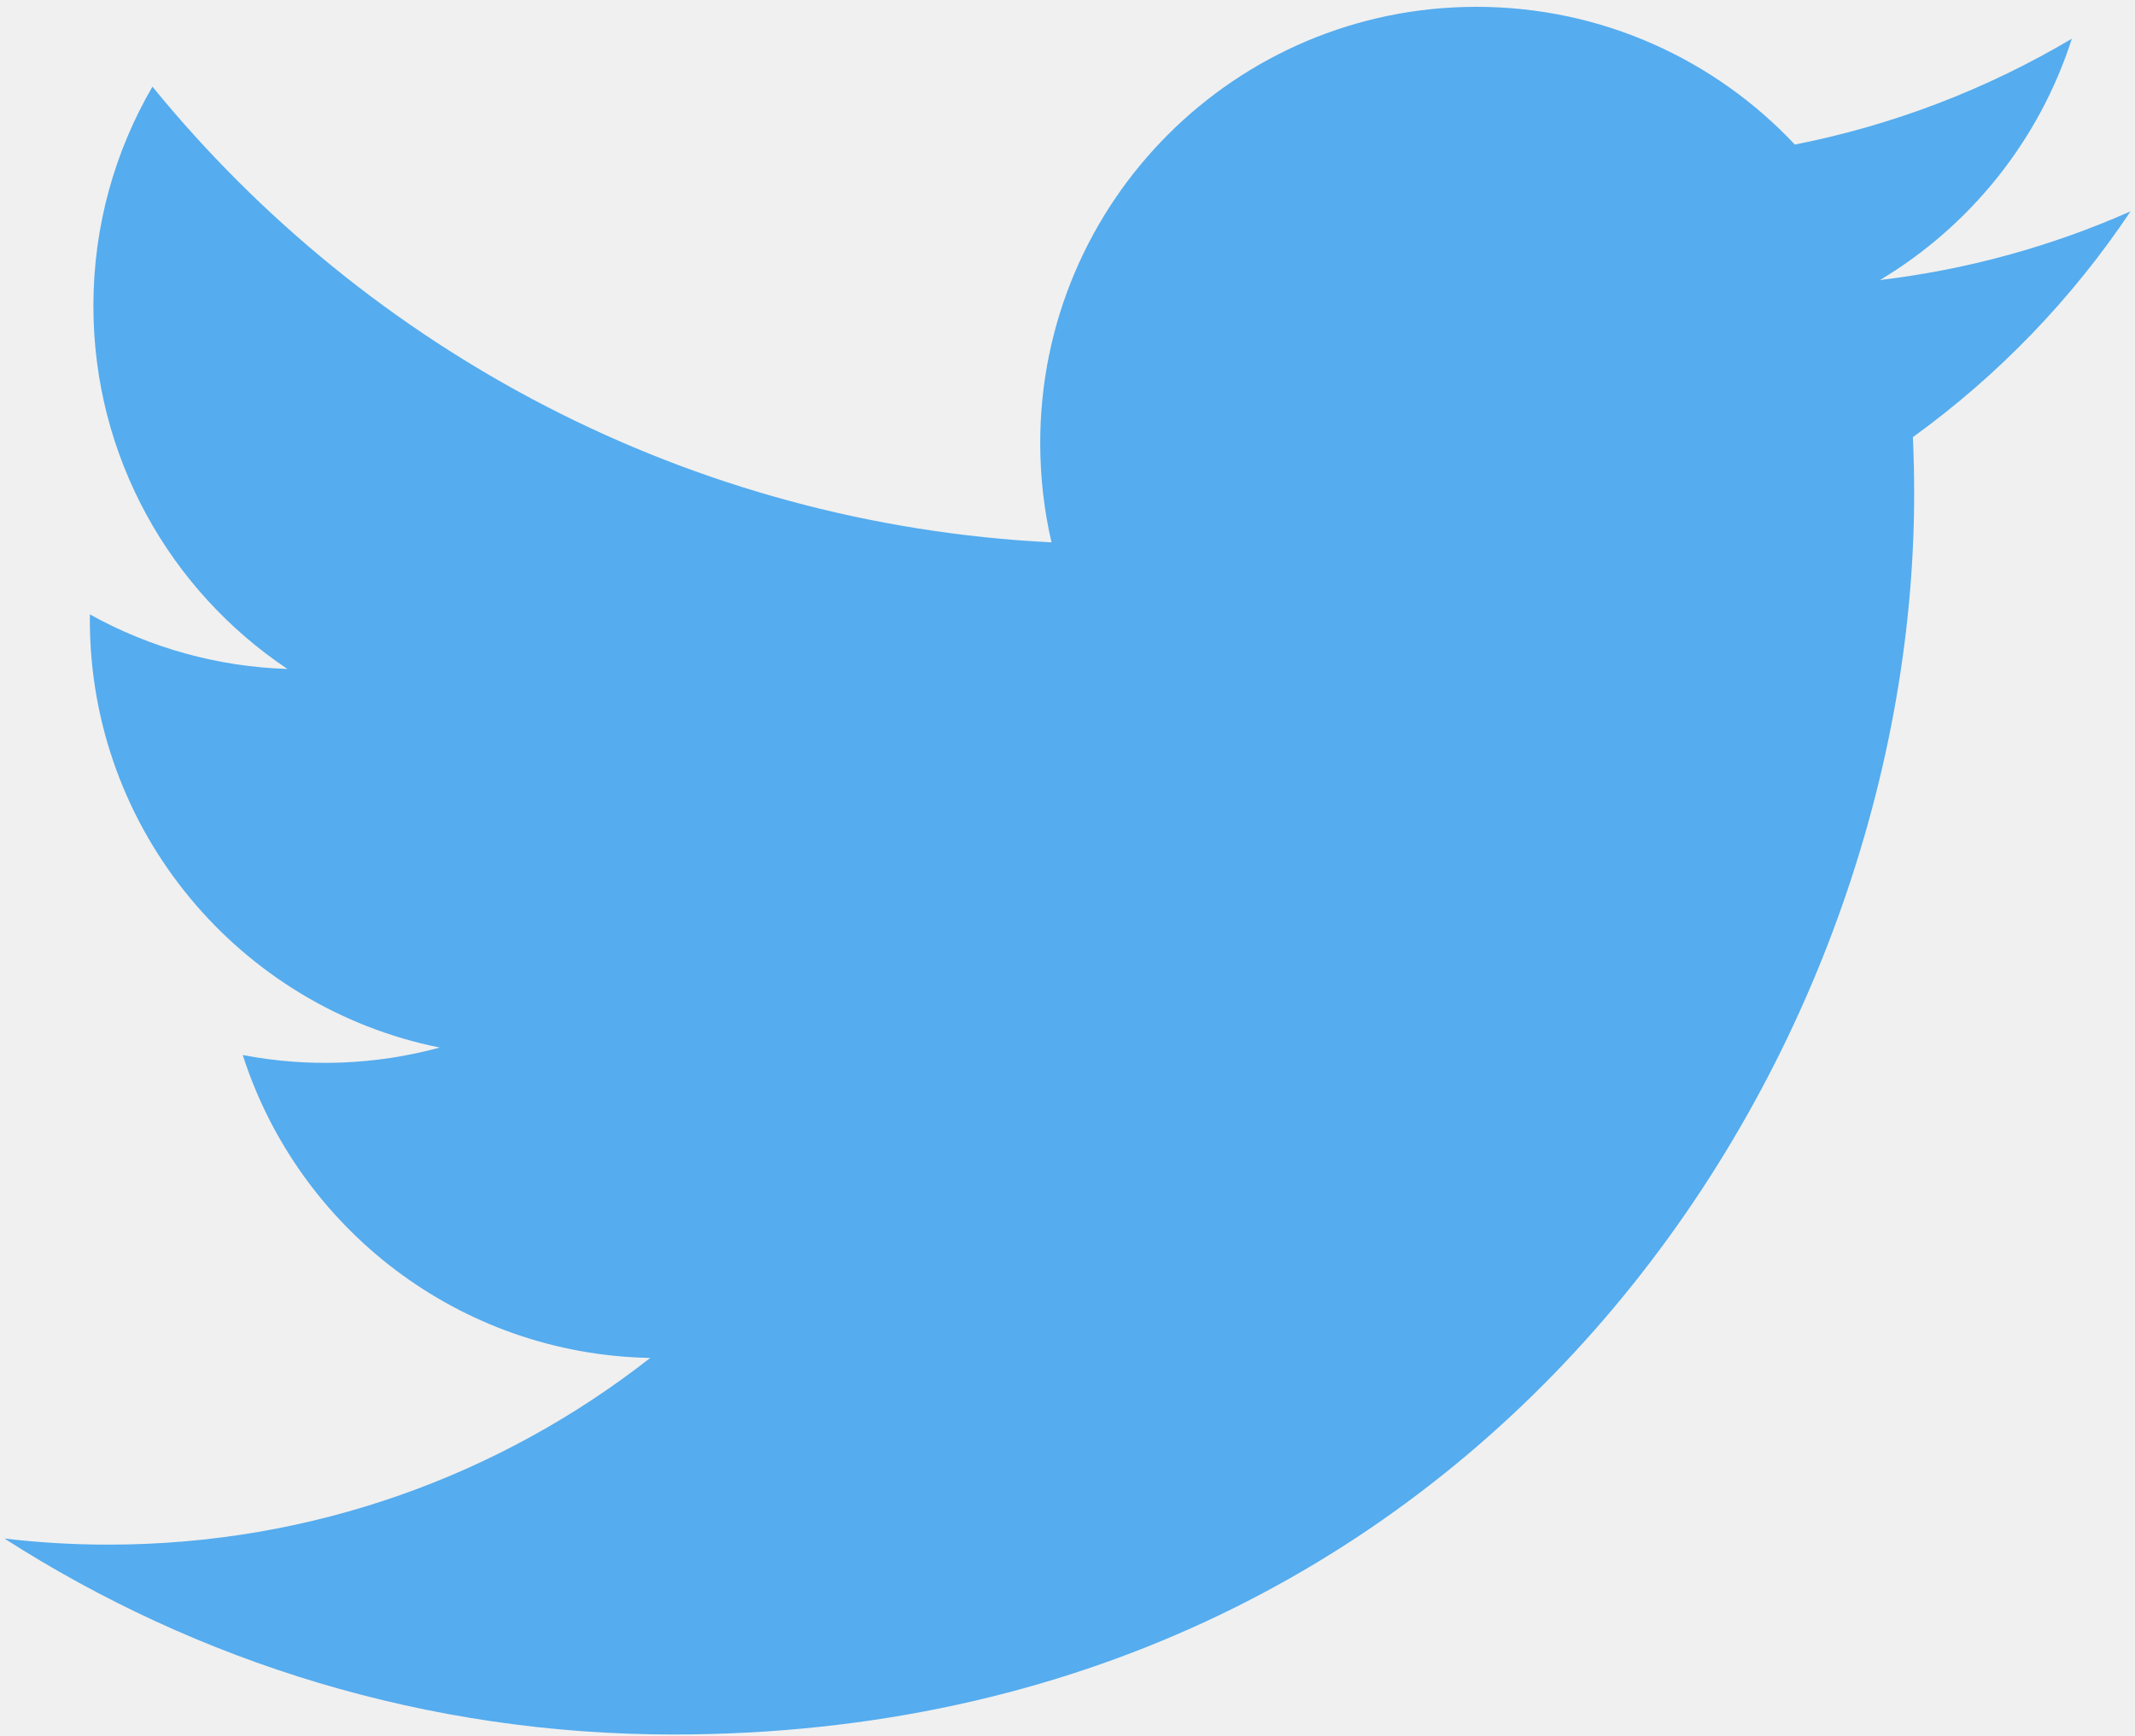
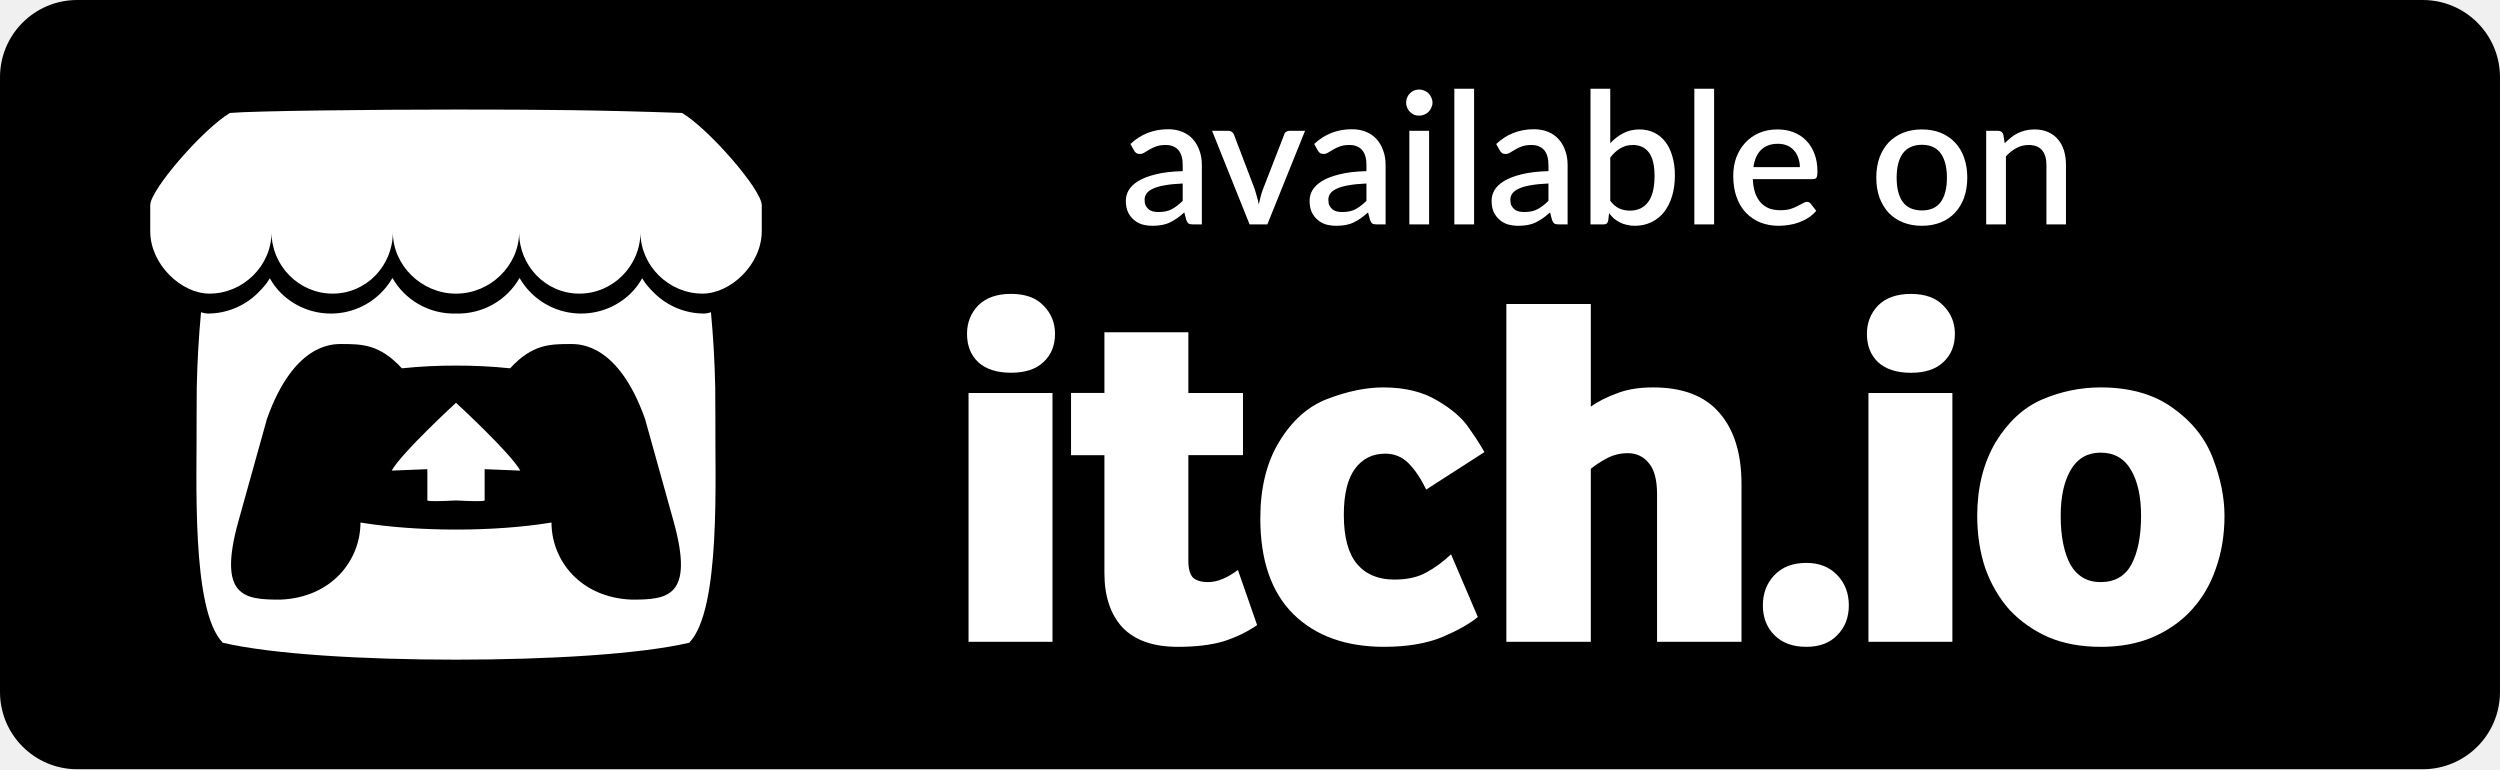
- <svg xmlns="http://www.w3.org/2000/svg" width="1.23em" height="1em" viewBox="0 0 256 209">
-   <rect x="0" y="0" width="256" height="209" fill="rgba(255, 255, 255, 0)" />
-   <path fill="#55acee" d="M256 25.45a105.04 105.04 0 0 1-30.166 8.27c10.845-6.5 19.172-16.793 23.093-29.057a105.183 105.183 0 0 1-33.351 12.745C205.995 7.201 192.346.822 177.239.822c-29.006 0-52.523 23.516-52.523 52.52c0 4.117.465 8.125 1.36 11.97c-43.65-2.191-82.35-23.1-108.255-54.876c-4.52 7.757-7.11 16.78-7.11 26.404c0 18.222 9.273 34.297 23.365 43.716a52.312 52.312 0 0 1-23.79-6.57c-.003.22-.003.44-.003.661c0 25.447 18.104 46.675 42.13 51.5a52.592 52.592 0 0 1-23.718.9c6.683 20.866 26.08 36.05 49.062 36.475c-17.975 14.086-40.622 22.483-65.228 22.483c-4.24 0-8.42-.249-12.529-.734c23.243 14.902 50.85 23.597 80.51 23.597c96.607 0 149.434-80.031 149.434-149.435c0-2.278-.05-4.543-.152-6.795A106.748 106.748 0 0 0 256 25.45" />
+ <svg xmlns="http://www.w3.org/2000/svg" width="740" height="227.692" viewBox="0 0 195.792 60.244">
+   <g transform="translate(-9.45 -154.547)">
+     <rect width="195.792" height="60.244" x="9.449" y="154.547" ry="6.048" />
+     <path d="M27.459 163.393c-2.09 1.24-6.205 5.968-6.244 7.208v2.053c0 2.602 2.432 4.889 4.64 4.889 2.651 0 4.86-2.198 4.86-4.806 0 2.608 2.134 4.806 4.786 4.806 2.651 0 4.716-2.198 4.716-4.806 0 2.608 2.269 4.806 4.92 4.806h.048c2.652 0 4.92-2.198 4.92-4.806 0 2.608 2.066 4.806 4.717 4.806 2.652 0 4.785-2.198 4.785-4.806 0 2.608 2.21 4.806 4.861 4.806 2.208 0 4.64-2.287 4.64-4.89v-2.052c-.039-1.24-4.155-5.968-6.244-7.208-6.493-.228-10.994-.268-17.703-.267-6.708 0-15.855.105-17.703.267zm12.725 12.924a5.47 5.47 0 0 1-.933 1.202 5.544 5.544 0 0 1-3.886 1.585 5.56 5.56 0 0 1-3.893-1.586 5.198 5.198 0 0 1-.891-1.178l-.001.001c-.252.443-.604.823-.967 1.179a5.563 5.563 0 0 1-3.894 1.584 1.68 1.68 0 0 1-.525-.103 80.587 80.587 0 0 0-.335 5.888v.009l-.012 2.329c.04 4.657-.461 15.094 2.053 17.659 3.897.908 11.067 1.322 18.26 1.325h.002c7.193-.003 14.364-.417 18.26-1.325 2.515-2.565 2.013-13.002 2.054-17.66l-.012-2.328v-.01a80.457 80.457 0 0 0-.335-5.887 1.677 1.677 0 0 1-.525.103 5.563 5.563 0 0 1-3.894-1.585c-.363-.356-.715-.735-.967-1.178h-.001a5.2 5.2 0 0 1-.891 1.176 5.559 5.559 0 0 1-3.893 1.586 5.545 5.545 0 0 1-3.886-1.585 5.47 5.47 0 0 1-.933-1.202 5.463 5.463 0 0 1-.924 1.202 5.56 5.56 0 0 1-3.894 1.586 4.17 4.17 0 0 1-.158-.004h-.002c-.052 0-.105.004-.158.004a5.56 5.56 0 0 1-3.894-1.586 5.464 5.464 0 0 1-.925-1.201zm-3.999 5.17v.003h.003c1.583.003 2.99 0 4.733 1.902a40.348 40.348 0 0 1 4.24-.213 40.4 40.4 0 0 1 4.24.213c1.744-1.902 3.15-1.9 4.734-1.902h.003v-.002c.748 0 3.74 0 5.826 5.857l2.24 8.035c1.66 5.977-.532 6.123-3.265 6.129-4.054-.151-6.298-3.095-6.298-6.039-2.244.368-4.862.552-7.48.552-2.618 0-5.236-.184-7.48-.552 0 2.944-2.244 5.888-6.298 6.039-2.733-.006-4.924-.152-3.264-6.13l2.24-8.034c2.086-5.857 5.078-5.857 5.826-5.857zm8.976 4.604c-.004.005-4.268 3.92-5.034 5.313l2.792-.112v2.435c0 .114 1.12.067 2.242.015 1.122.052 2.243.099 2.243-.015v-2.435l2.792.112c-.767-1.392-5.034-5.312-5.034-5.312z" color="#000" fill="#fff" />
+     <path d="M85.303 204.809v-19.485h6.574v19.485zm3.327-21.07q-1.664 0-2.575-.831-.871-.832-.871-2.218 0-1.307.871-2.218.911-.91 2.574-.91 1.664 0 2.535.91.911.91.911 2.218 0 1.386-.91 2.218-.872.831-2.535.831zm13.057 21.466q-2.852 0-4.318-1.505-1.425-1.544-1.425-4.277v-9.228H93.33v-4.872h2.614v-4.752h6.574v4.753h4.278v4.87h-4.278v8.278q0 .911.356 1.307.396.357 1.188.357 1.07 0 2.337-.951l1.505 4.317q-1.148.793-2.614 1.267-1.465.437-3.603.437zm16.17 0q-4.515 0-7.129-2.574-2.574-2.574-2.574-7.485 0-3.565 1.465-5.98 1.505-2.496 3.764-3.367 2.376-.911 4.397-.911 2.534 0 4.238 1.03 1.703.99 2.495 2.178.833 1.188 1.188 1.861l-4.554 2.931q-.632-1.307-1.386-2.06-.752-.752-1.82-.752-1.506 0-2.376 1.188-.871 1.188-.871 3.604 0 2.614 1.03 3.842 1.028 1.228 2.93 1.228 1.506 0 2.495-.555 1.03-.556 1.941-1.426l2.1 4.91q-.951.791-2.813 1.585-1.861.751-4.515.751zm9.566-.396v-26.456h6.614v8.04q.831-.594 2.02-1.03 1.188-.475 2.851-.475 3.485 0 5.188 1.98 1.743 1.982 1.743 5.586v12.357h-6.614v-11.566q0-1.662-.633-2.416-.632-.791-1.663-.791-.871 0-1.625.397-.751.396-1.267.833v13.545h-6.614zm23.494.396q-1.584 0-2.495-.91-.91-.911-.91-2.337 0-1.426.91-2.376.911-.95 2.495-.95 1.505 0 2.416.95.912.95.912 2.376t-.91 2.336q-.87.911-2.416.911zm4.864-.396v-19.485h6.574v19.485zm3.325-21.066q-1.663 0-2.574-.832-.871-.831-.871-2.217 0-1.307.87-2.218.912-.911 2.575-.911 1.664 0 2.535.91.91.912.91 2.219 0 1.386-.91 2.217-.871.832-2.535.832zm14.858 21.462q-2.297 0-4.08-.752-1.782-.792-3.049-2.139-1.227-1.386-1.9-3.247-.635-1.901-.635-4.12 0-3.286 1.426-5.742 1.466-2.416 3.644-3.366 2.218-.951 4.594-.951 3.405 0 5.622 1.584 2.257 1.584 3.17 3.96.91 2.377.91 4.516 0 2.217-.674 4.119-.633 1.86-1.902 3.247-1.228 1.347-3.05 2.14-1.782.753-4.08.753zm0-5.07q1.663 0 2.416-1.385.752-1.426.752-3.802 0-2.258-.792-3.604-.791-1.347-2.376-1.347-1.545 0-2.336 1.347-.791 1.346-.791 3.604 0 2.376.753 3.801.794 1.387 2.376 1.387z" fill="#fff" />
+     <text y="172.122" x="94.571" style="line-height:8.976px" font-weight="400" font-size="14.362" font-family="sans-serif" letter-spacing="0" word-spacing="0" stroke-width=".359" transform="translate(2.646)">
+       <tspan style="-inkscape-font-specification:'Lato Semi-Bold'" y="172.122" x="94.571" font-weight="600" font-family="Lato" fill="#fff">available on</tspan>
+     </text>
+   </g>
</svg>
